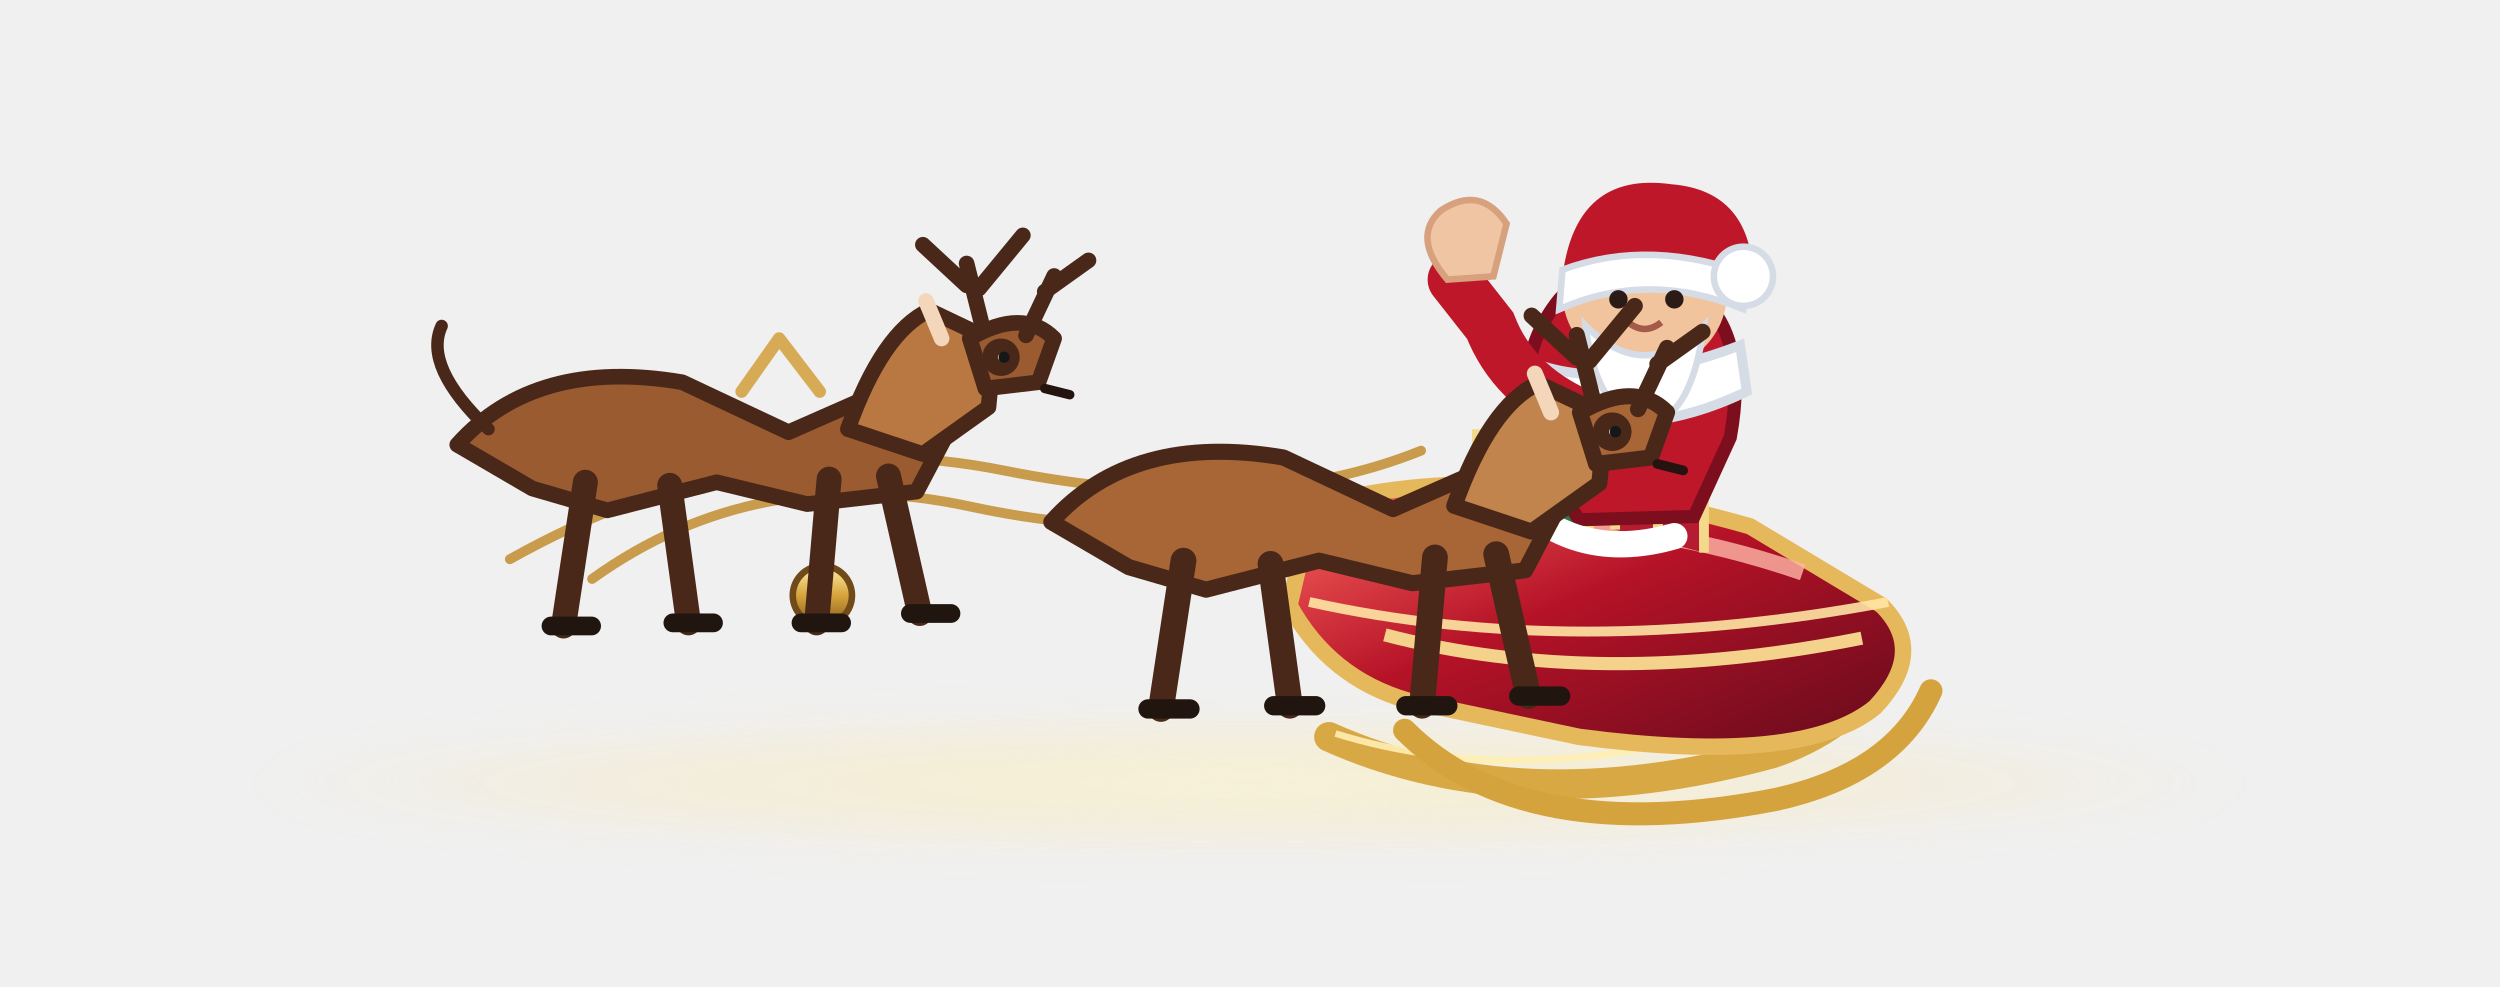
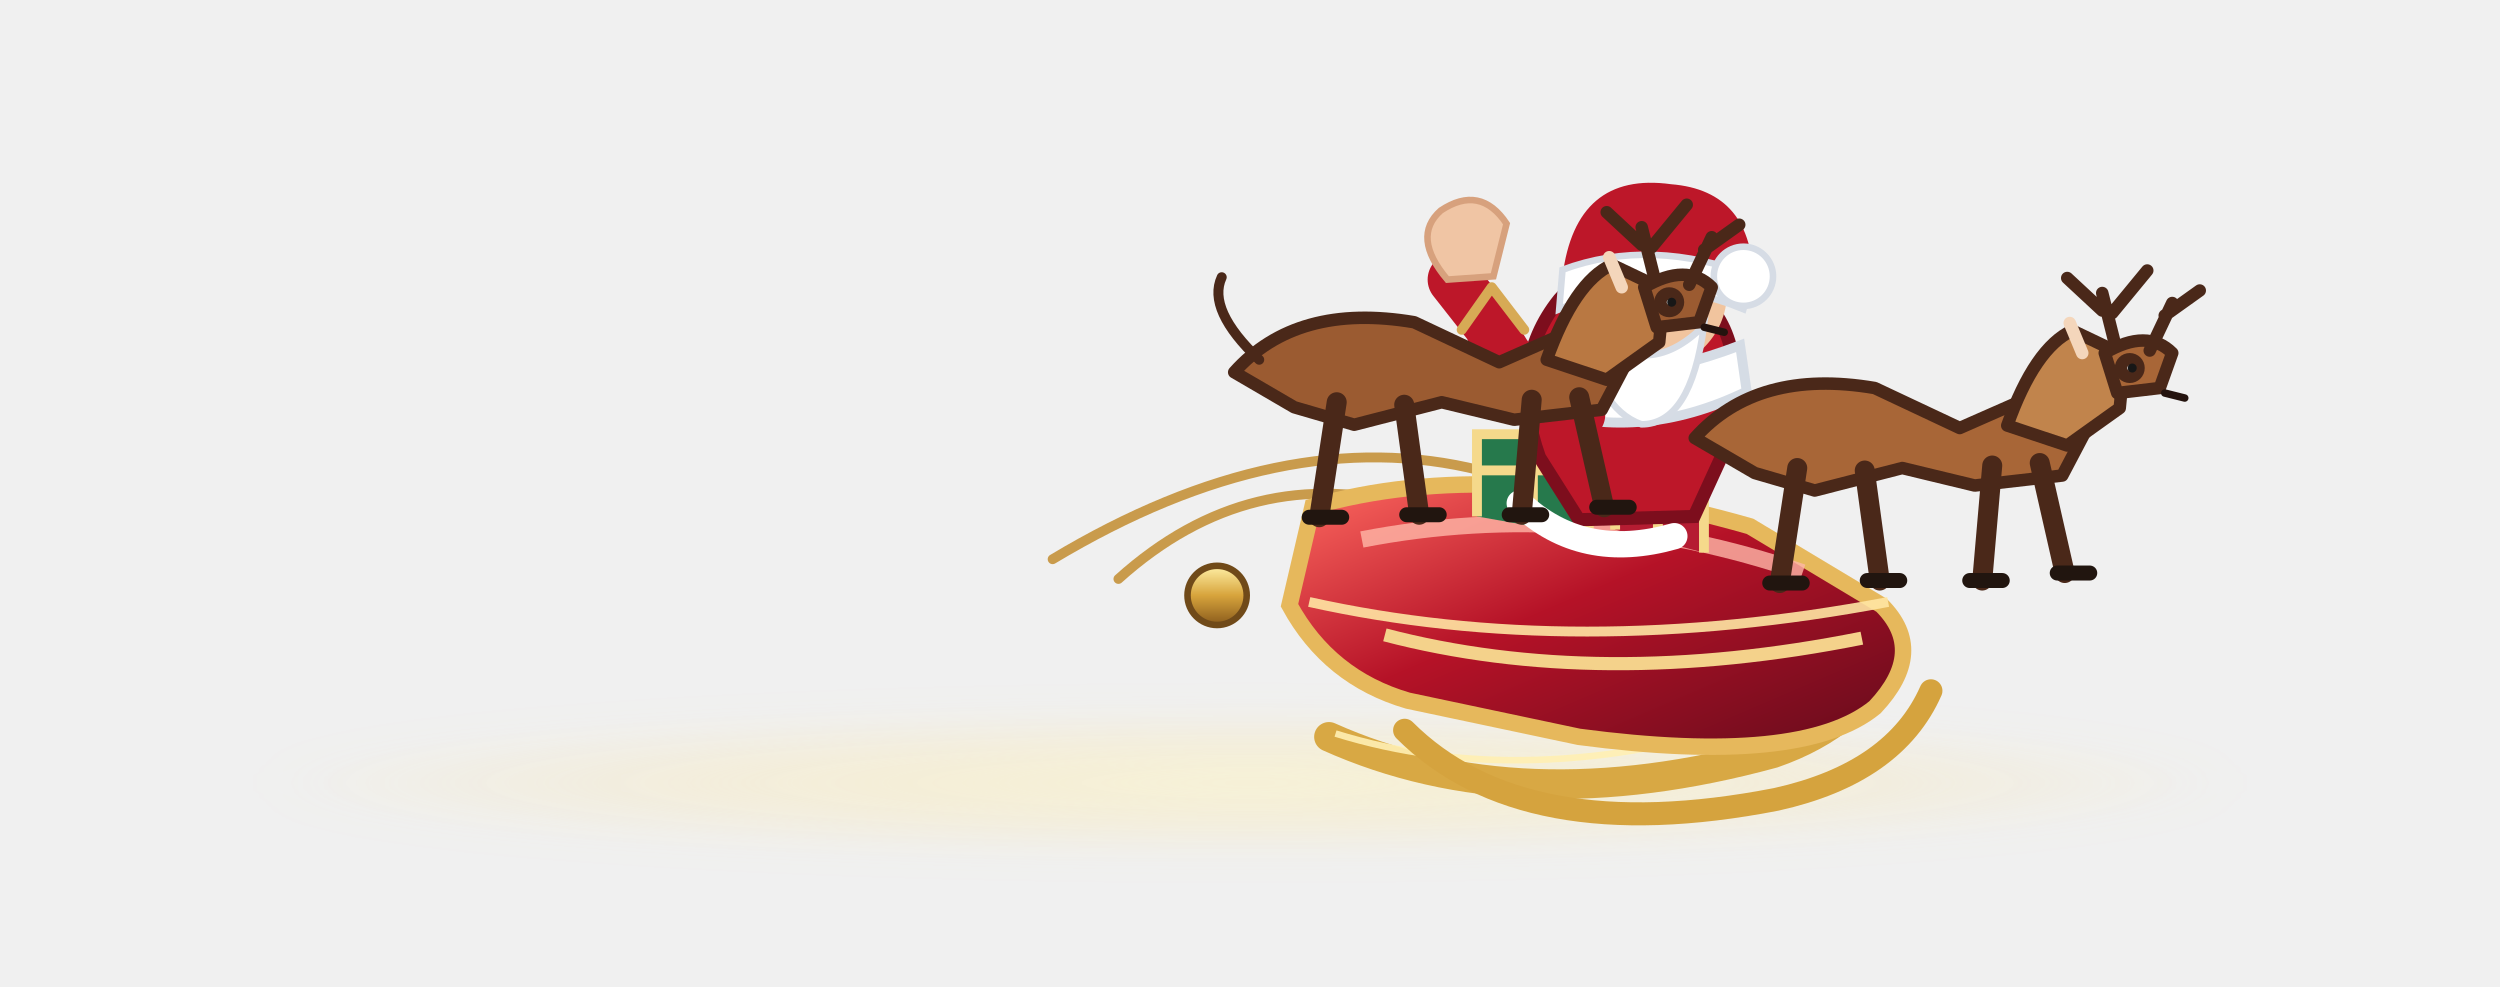
<svg xmlns="http://www.w3.org/2000/svg" viewBox="0 0 760 300" role="img" aria-label="Papai Noel em trenó puxado por renas">
  <defs>
    <linearGradient id="sleigh" x1="0" y1="0" x2="1" y2="1">
      <stop stop-color="#ff6b61" />
      <stop offset=".45" stop-color="#b51227" />
      <stop offset="1" stop-color="#650b1c" />
    </linearGradient>
    <linearGradient id="gold" x1="0" y1="0" x2="0" y2="1">
      <stop stop-color="#fff0a6" />
      <stop offset=".5" stop-color="#d7a43c" />
      <stop offset="1" stop-color="#8a5b1c" />
    </linearGradient>
    <linearGradient id="fur" x1="0" y1="0" x2="0" y2="1">
      <stop stop-color="#fff" />
      <stop offset="1" stop-color="#cbd5e1" />
    </linearGradient>
    <radialGradient id="glow">
      <stop stop-color="#fff7c2" stop-opacity=".9" />
      <stop offset="1" stop-color="#ffd76a" stop-opacity="0" />
    </radialGradient>
    <filter id="shadow" x="-30%" y="-30%" width="160%" height="160%">
      <feGaussianBlur stdDeviation="5" />
    </filter>
  </defs>
  <ellipse cx="380" cy="238" rx="300" ry="22" fill="url(#glow)" opacity=".55" filter="url(#shadow)" />
  <g fill="none" stroke="#c99b4c" stroke-width="3" stroke-linecap="round">
-     <path d="M180 176Q230 140 295 154T408 148" />
-     <path d="M155 170Q230 128 305 143T432 137" />
+     <path d="M340 176Q380 140 430 154T490 148" />
+     <path d="M320 170Q390 128 450 143T510 137" />
  </g>
  <g fill="url(#gold)" stroke="#704a19" stroke-width="2">
-     <circle cx="250" cy="181" r="9" />
-     <circle cx="420" cy="169" r="8" />
+     <circle cx="370" cy="181" r="9" />
+     <circle cx="480" cy="169" r="8" />
  </g>
  <path d="M404 224Q462 250 539 229Q565 220 575 199" fill="none" stroke="#d8a844" stroke-width="9" stroke-linecap="round" />
  <path d="M406 223Q464 241 535 219" fill="none" stroke="#fff0b2" stroke-width="2" opacity=".9" />
  <path d="M399 154Q455 138 532 160L572 184Q586 198 570 215Q548 233 480 224L428 213Q404 206 392 184Z" fill="url(#sleigh)" stroke="#e6b85c" stroke-width="5" />
  <path d="M414 164Q481 151 548 174" fill="none" stroke="#ffb7a8" stroke-width="5" opacity=".8" />
  <path d="M421 193Q486 210 566 194" fill="none" stroke="#f4d28b" stroke-width="4" />
  <path d="M427 222Q463 258 540 243Q576 235 587 210" fill="none" stroke="#d5a33e" stroke-width="7" stroke-linecap="round" />
  <g stroke="#f5d98b" stroke-width="3">
    <path d="M449 157v-25h34v31M466 132v27M449 143h34" fill="#26794c" />
    <path d="M491 161v-20h27v27M504 141v25M491 150h27" fill="#b51c32" />
  </g>
  <path d="M468 139Q458 111 474 91Q491 72 514 88Q532 100 526 133L515 157 480 158Z" fill="#bd1729" stroke="#7d0e1d" stroke-width="4" />
  <path d="M468 111Q492 119 529 105L531 119Q498 135 467 124Z" fill="#fff" stroke="#d5dce5" stroke-width="3" />
  <ellipse cx="500" cy="89" rx="25" ry="24" fill="#f1c49e" />
  <path d="M475 84Q479 52 508 56Q533 58 533 86Q509 72 475 84Z" fill="#bd1729" />
  <path d="M475 82Q502 72 533 84L530 94Q501 82 474 94Z" fill="#fff" stroke="#d6dce5" stroke-width="2" />
  <circle cx="530" cy="84" r="9" fill="#fff" stroke="#d6dce5" stroke-width="2" />
  <path d="M482 99Q500 117 518 99Q514 129 499 129Q485 124 482 99Z" fill="#fff" stroke="#d6dce5" stroke-width="2" />
  <circle cx="492" cy="91" r="2.8" fill="#2b1b17" />
  <circle cx="509" cy="91" r="2.8" fill="#2b1b17" />
  <path d="M495 98q5 4 10 0" fill="none" stroke="#a45a48" stroke-width="2" />
  <path d="M480 126Q460 117 453 99L442 85" fill="none" stroke="#bd1729" stroke-width="16" stroke-linecap="round" />
  <path d="M440 85q-11 -13 -2 -21q12 -8 20 4l-4 16Z" fill="#f0c5a4" stroke="#d7a17d" stroke-width="2" />
  <path d="M462 153Q481 171 509 163" fill="none" stroke="#fff" stroke-width="8" stroke-linecap="round" />
  <path d="M398 183Q479 201 574 183" fill="none" stroke="#ffe6a3" stroke-width="3" opacity=".9" />
-   <g transform="translate(120 25) scale(.95)" stroke="#4a2819" stroke-width="5" stroke-linecap="round" stroke-linejoin="round">
+   <g transform="translate(360 25) scale(.76)" stroke="#4a2819" stroke-width="5" stroke-linecap="round" stroke-linejoin="round">
    <path d="M20 116Q45 88 92 96L126 112 151 101 177 112 167 131 132 135 103 128 68 137 44 130Z" fill="#9b5b31" />
    <path d="M145 111Q156 80 171 73L192 83 190 104 169 119Z" fill="#b97842" />
    <path d="M184 82Q201 72 211 82L206 96 189 98Z" fill="#9b5b31" />
    <path d="M188 78L183 58M183 65L169 52M187 66L201 49M202 81L211 62M208 67L222 57" fill="none" />
    <path d="M61 128L54 174M88 129L94 173M139 127L135 173M158 126L168 170" fill="none" stroke-width="8" />
    <path d="M50 174h13M89 173h13M130 173h13M165 170h13" stroke="#21150f" stroke-width="6" />
    <path d="M30 111Q9 91 15 78" fill="none" stroke-width="4" />
    <circle cx="194" cy="88" r="3.5" fill="#fff" />
    <circle cx="195" cy="88" r="1.8" fill="#171717" stroke="none" />
    <path d="M208 98l8 2" stroke="#24130e" stroke-width="3" />
    <path d="M175 82l-5 -12" stroke="#f4d6bb" stroke-width="5" />
    <path d="M111 99l12 -17 13 17" fill="none" stroke="#d7aa55" stroke-width="4" />
  </g>
-   <g transform="translate(300 45) scale(.98)" stroke="#4a2819" stroke-width="5" stroke-linecap="round" stroke-linejoin="round">
+   <g transform="translate(500 45) scale(.76)" stroke="#4a2819" stroke-width="5" stroke-linecap="round" stroke-linejoin="round">
    <path d="M20 116Q45 88 92 96L126 112 151 101 177 112 167 131 132 135 103 128 68 137 44 130Z" fill="#a86637" />
    <path d="M145 111Q156 80 171 73L192 83 190 104 169 119Z" fill="#c1844c" />
    <path d="M184 82Q201 72 211 82L206 96 189 98Z" fill="#a86637" />
    <path d="M188 78L183 58M183 65L169 52M187 66L201 49M202 81L211 62M208 67L222 57" fill="none" />
    <path d="M61 128L54 174M88 129L94 173M139 127L135 173M158 126L168 170" fill="none" stroke-width="8" />
    <path d="M50 174h13M89 173h13M130 173h13M165 170h13" stroke="#21150f" stroke-width="6" />
    <circle cx="194" cy="88" r="3.5" fill="#fff" />
    <circle cx="195" cy="88" r="1.8" fill="#171717" stroke="none" />
    <path d="M208 98l8 2" stroke="#24130e" stroke-width="3" />
    <path d="M175 82l-5 -12" stroke="#f4d6bb" stroke-width="5" />
  </g>
</svg>
